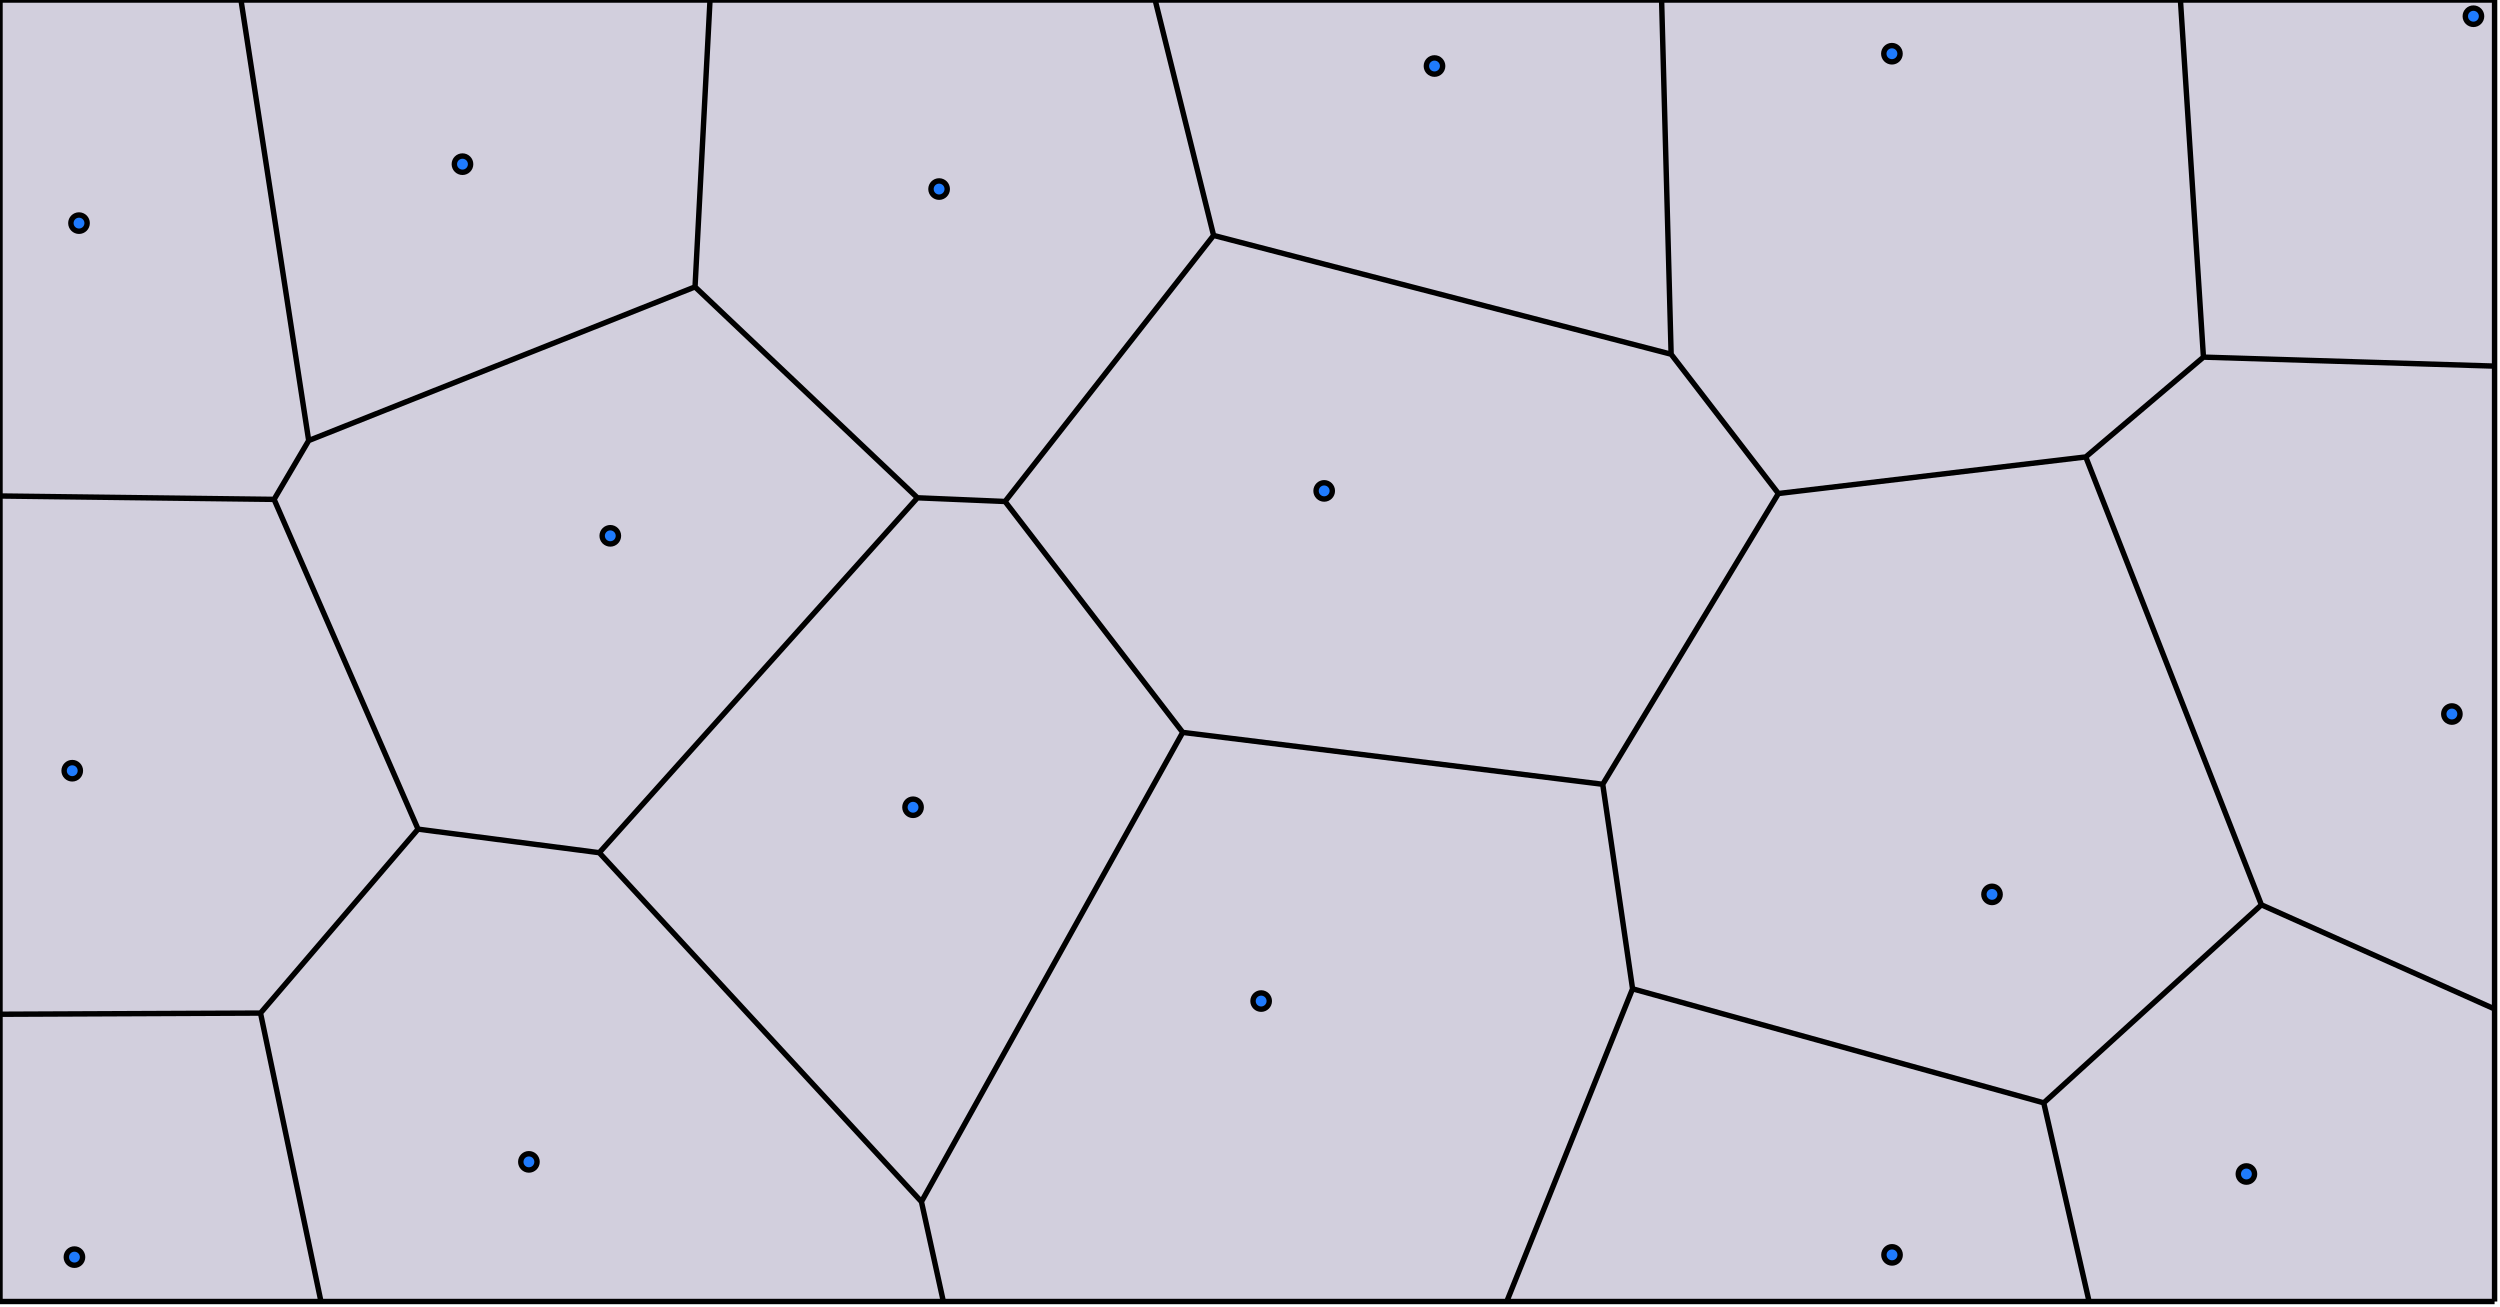
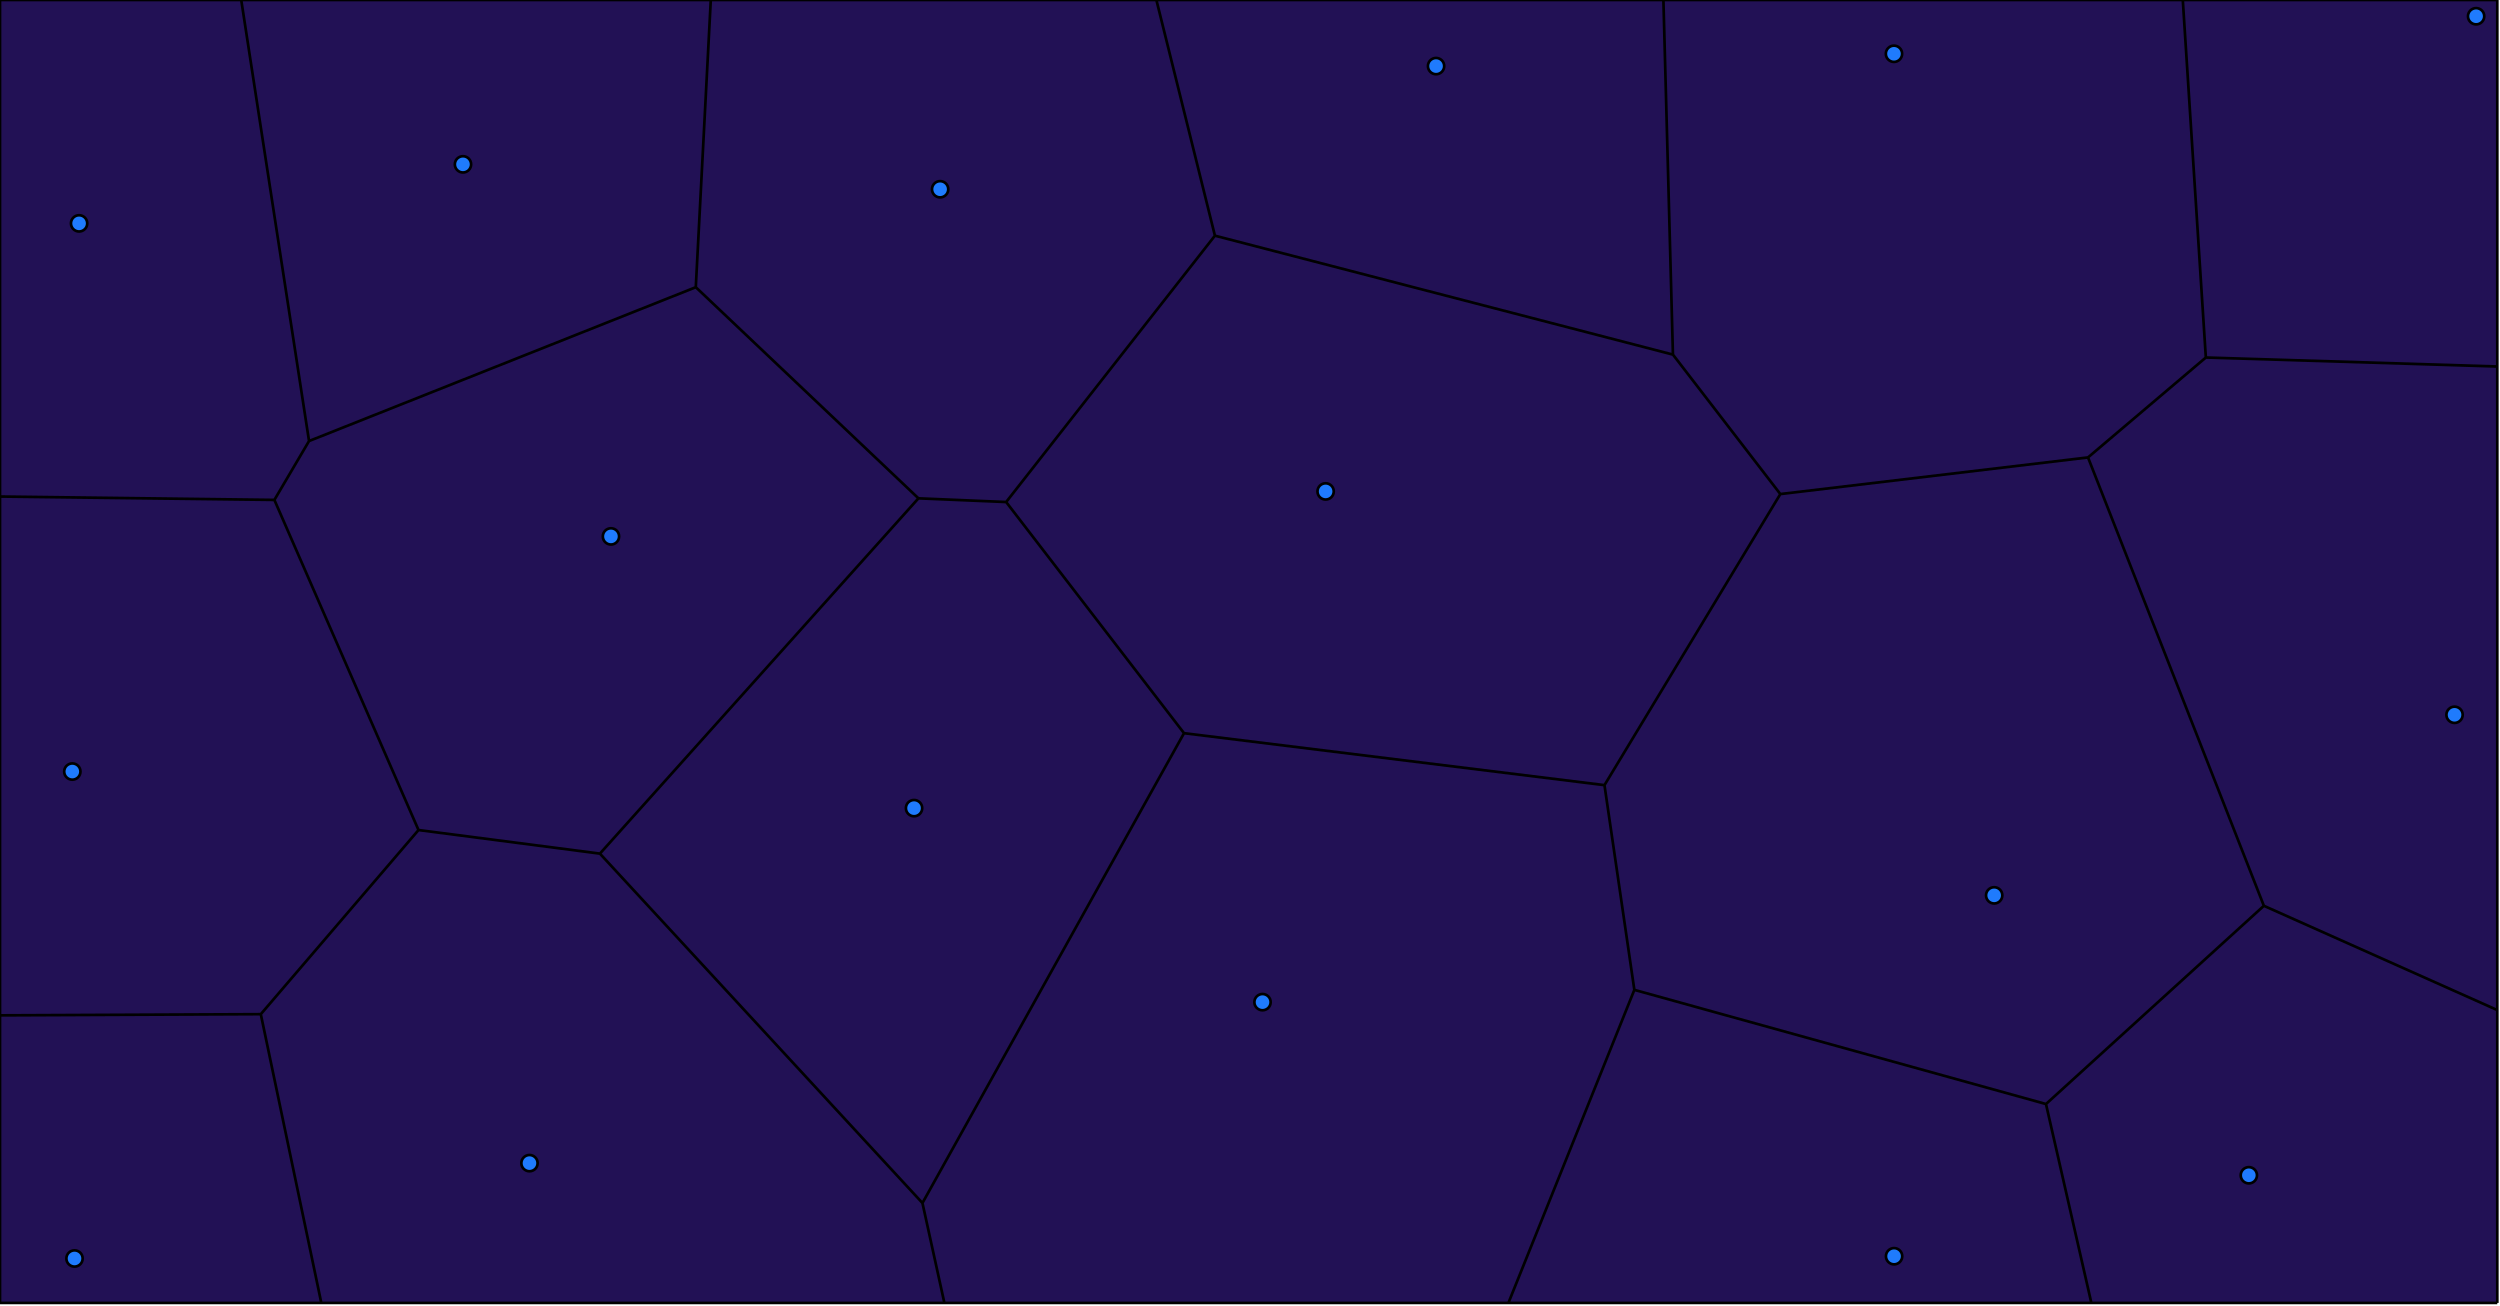
<svg xmlns="http://www.w3.org/2000/svg" id="main_svg" width="100%" height="100%">
  <g id="svg_g_bezier_cells">
-     <path d="M 804.139 0 L 812.63 131.707 L 920 135.022 L 920 0 L 804.139 0 Z" fill="#221155" fill-opacity="0.2" />
-     <path d="M 612.799 0 L 616.312 130.636 L 655.874 182.013 L 769.224 168.517 L 812.63 131.707 L 804.139 0 L 612.799 0 Z" fill="#221155" fill-opacity="0.2" />
-     <path d="M 426.013 0 L 447.575 86.823 L 616.312 130.636 L 612.799 0 L 426.013 0 Z" fill="#221155" fill-opacity="0.2" />
-     <path d="M 88.871 0 L 113.848 162.476 L 256.328 105.806 L 261.853 0 L 88.871 0 Z" fill="#221155" fill-opacity="0.2" />
-     <path d="M 256.328 105.806 L 338.353 183.585 L 370.664 184.947 L 447.575 86.823 L 426.013 0 L 261.853 0 L 256.328 105.806 Z" fill="#221155" fill-opacity="0.2" />
-     <path d="M 0 182.92 L 101.081 184.168 L 113.848 162.476 L 88.871 0 L 0 0 L 0 182.92 Z" fill="#221155" fill-opacity="0.2" />
-     <path d="M 370.664 184.947 L 436.193 270.105 L 591.086 289.244 L 655.874 182.013 L 616.312 130.636 L 447.575 86.823 L 370.664 184.947 Z" fill="#221155" fill-opacity="0.2" />
-     <path d="M 101.081 184.168 L 154.178 305.787 L 221.007 314.475 L 338.353 183.585 L 256.328 105.806 L 113.848 162.476 L 101.081 184.168 Z" fill="#221155" fill-opacity="0.2" />
-     <path d="M 769.224 168.517 L 834.008 333.697 L 920 372.111 L 920 135.022 L 812.63 131.707 L 769.224 168.517 Z" fill="#221155" fill-opacity="0.2" />
-     <path d="M 0 374.055 L 96.075 373.622 L 154.178 305.787 L 101.081 184.168 L 0 182.92 L 0 374.055 Z" fill="#221155" fill-opacity="0.2" />
-     <path d="M 221.007 314.475 L 339.826 443.191 L 436.193 270.105 L 370.664 184.947 L 338.353 183.585 L 221.007 314.475 Z" fill="#221155" fill-opacity="0.2" />
-     <path d="M 591.086 289.244 L 602.094 364.669 L 753.736 406.728 L 834.008 333.697 L 769.224 168.517 L 655.874 182.013 L 591.086 289.244 Z" fill="#221155" fill-opacity="0.2" />
-     <path d="M 339.826 443.191 L 347.91 480 L 555.695 480 L 602.094 364.669 L 591.086 289.244 L 436.193 270.105 L 339.826 443.191 Z" fill="#221155" fill-opacity="0.2" />
-     <path d="M 96.075 373.622 L 118.37 480 L 347.91 480 L 339.826 443.191 L 221.007 314.475 L 154.178 305.787 L 96.075 373.622 Z" fill="#221155" fill-opacity="0.2" />
-     <path d="M 753.736 406.728 L 770.456 480 L 920 480 L 920 372.111 L 834.008 333.697 L 753.736 406.728 Z" fill="#221155" fill-opacity="0.2" />
-     <path d="M 770.456 480 L 753.736 406.728 L 602.094 364.669 L 555.695 480 L 770.456 480 Z" fill="#221155" fill-opacity="0.2" />
-     <path d="M 118.37 480 L 96.075 373.622 L 0 374.055 L 0 480 L 118.37 480 Z" fill="#221155" fill-opacity="0.2" />
+     <path d="M 804.139 0 L 812.63 131.707 L 920 135.022 L 920 0 L 804.139 0 Z" fill="#221155" fillOpacity="0.2" />
+     <path d="M 612.799 0 L 616.312 130.636 L 655.874 182.013 L 769.224 168.517 L 812.63 131.707 L 804.139 0 L 612.799 0 Z" fill="#221155" fillOpacity="0.2" />
+     <path d="M 426.013 0 L 447.575 86.823 L 616.312 130.636 L 612.799 0 L 426.013 0 Z" fill="#221155" fillOpacity="0.2" />
+     <path d="M 88.871 0 L 113.848 162.476 L 256.328 105.806 L 261.853 0 L 88.871 0 Z" fill="#221155" fillOpacity="0.2" />
+     <path d="M 256.328 105.806 L 338.353 183.585 L 370.664 184.947 L 447.575 86.823 L 426.013 0 L 261.853 0 L 256.328 105.806 Z" fill="#221155" fillOpacity="0.2" />
+     <path d="M 0 182.92 L 101.081 184.168 L 113.848 162.476 L 88.871 0 L 0 0 L 0 182.92 Z" fill="#221155" fillOpacity="0.2" />
+     <path d="M 370.664 184.947 L 436.193 270.105 L 591.086 289.244 L 655.874 182.013 L 616.312 130.636 L 447.575 86.823 L 370.664 184.947 Z" fill="#221155" fillOpacity="0.2" />
+     <path d="M 101.081 184.168 L 154.178 305.787 L 221.007 314.475 L 338.353 183.585 L 256.328 105.806 L 113.848 162.476 L 101.081 184.168 Z" fill="#221155" fillOpacity="0.2" />
+     <path d="M 769.224 168.517 L 834.008 333.697 L 920 372.111 L 920 135.022 L 812.63 131.707 L 769.224 168.517 Z" fill="#221155" fillOpacity="0.2" />
+     <path d="M 0 374.055 L 96.075 373.622 L 154.178 305.787 L 101.081 184.168 L 0 182.92 L 0 374.055 Z" fill="#221155" fillOpacity="0.2" />
+     <path d="M 221.007 314.475 L 339.826 443.191 L 436.193 270.105 L 370.664 184.947 L 338.353 183.585 L 221.007 314.475 Z" fill="#221155" fillOpacity="0.2" />
+     <path d="M 591.086 289.244 L 602.094 364.669 L 753.736 406.728 L 834.008 333.697 L 769.224 168.517 L 655.874 182.013 L 591.086 289.244 Z" fill="#221155" fillOpacity="0.2" />
+     <path d="M 339.826 443.191 L 347.91 480 L 555.695 480 L 602.094 364.669 L 591.086 289.244 L 436.193 270.105 L 339.826 443.191 Z" fill="#221155" fillOpacity="0.2" />
+     <path d="M 96.075 373.622 L 118.37 480 L 347.91 480 L 339.826 443.191 L 221.007 314.475 L 154.178 305.787 L 96.075 373.622 Z" fill="#221155" fillOpacity="0.2" />
+     <path d="M 753.736 406.728 L 770.456 480 L 920 480 L 920 372.111 L 834.008 333.697 L 753.736 406.728 Z" fill="#221155" fillOpacity="0.2" />
+     <path d="M 770.456 480 L 753.736 406.728 L 602.094 364.669 L 555.695 480 L 770.456 480 Z" fill="#221155" fillOpacity="0.2" />
+     <path d="M 118.37 480 L 96.075 373.622 L 0 374.055 L 0 480 L 118.37 480 Z" fill="#221155" fillOpacity="0.2" />
  </g>
  <g id="svg_g_edges">
-     <path id="svg_path_edges" d="M 804.139 0 L 812.63 131.707 M 612.799 0 L 616.312 130.636 M 426.013 0 L 447.575 86.823 M 261.853 0 L 256.328 105.806 M 113.848 162.476 L 88.871 0 M 447.575 86.823 L 616.312 130.636 M 447.575 86.823 L 370.664 184.947 M 256.328 105.806 L 113.848 162.476 M 256.328 105.806 L 338.353 183.585 M 812.63 131.707 L 920 135.022 M 616.312 130.636 L 655.874 182.013 M 113.848 162.476 L 101.081 184.168 M 101.081 184.168 L 0 182.92 M 812.63 131.707 L 769.224 168.517 M 338.353 183.585 L 221.007 314.475 M 338.353 183.585 L 370.664 184.947 M 370.664 184.947 L 436.193 270.105 M 101.081 184.168 L 154.178 305.787 M 769.224 168.517 L 655.874 182.013 M 769.224 168.517 L 834.008 333.697 M 655.874 182.013 L 591.086 289.244 M 436.193 270.105 L 591.086 289.244 M 436.193 270.105 L 339.826 443.191 M 221.007 314.475 L 154.178 305.787 M 221.007 314.475 L 339.826 443.191 M 834.008 333.697 L 753.736 406.728 M 834.008 333.697 L 920 372.111 M 154.178 305.787 L 96.075 373.622 M 591.086 289.244 L 602.094 364.669 M 753.736 406.728 L 602.094 364.669 M 96.075 373.622 L 0 374.055 M 753.736 406.728 L 770.456 480 M 96.075 373.622 L 118.37 480 M 602.094 364.669 L 555.695 480 M 339.826 443.191 L 347.91 480 M 0 374.055 L 0 480 M 0 480 L 118.37 480 M 555.695 480 L 770.456 480 M 770.456 480 L 920 480 M 920 480 L 920 372.111 M 118.37 480 L 347.91 480 M 347.91 480 L 555.695 480 M 0 182.92 L 0 374.055 M 920 372.111 L 920 135.022 M 88.871 0 L 0 0 M 0 0 L 0 182.92 M 426.013 0 L 261.853 0 M 261.853 0 L 88.871 0 M 612.799 0 L 426.013 0 M 804.139 0 L 612.799 0 M 920 135.022 L 920 0 M 920 0 L 804.139 0 " stroke="black" stroke-width="2" />
+     <path id="svg_path_edges" d="M 804.139 0 L 812.63 131.707 M 612.799 0 L 616.312 130.636 M 426.013 0 L 447.575 86.823 M 261.853 0 L 256.328 105.806 M 113.848 162.476 L 88.871 0 M 447.575 86.823 L 616.312 130.636 M 447.575 86.823 L 370.664 184.947 M 256.328 105.806 L 113.848 162.476 M 256.328 105.806 L 338.353 183.585 M 812.63 131.707 L 920 135.022 M 616.312 130.636 L 655.874 182.013 M 113.848 162.476 L 101.081 184.168 M 101.081 184.168 L 0 182.92 M 812.63 131.707 L 769.224 168.517 M 338.353 183.585 L 221.007 314.475 M 338.353 183.585 L 370.664 184.947 M 370.664 184.947 L 436.193 270.105 M 101.081 184.168 L 154.178 305.787 M 769.224 168.517 L 655.874 182.013 M 769.224 168.517 L 834.008 333.697 M 655.874 182.013 L 591.086 289.244 M 436.193 270.105 L 591.086 289.244 M 436.193 270.105 L 339.826 443.191 M 221.007 314.475 L 154.178 305.787 M 221.007 314.475 L 339.826 443.191 M 834.008 333.697 L 753.736 406.728 M 834.008 333.697 L 920 372.111 M 154.178 305.787 L 96.075 373.622 M 591.086 289.244 L 602.094 364.669 M 753.736 406.728 L 602.094 364.669 M 96.075 373.622 L 0 374.055 M 753.736 406.728 L 770.456 480 M 96.075 373.622 L 118.37 480 M 602.094 364.669 L 555.695 480 M 339.826 443.191 L 347.91 480 M 0 374.055 L 0 480 M 0 480 L 118.37 480 M 555.695 480 L 770.456 480 M 770.456 480 L 920 480 M 920 480 L 920 372.111 M 118.37 480 L 347.91 480 M 347.91 480 L 555.695 480 M 0 182.92 L 0 374.055 M 920 372.111 L 920 135.022 M 88.871 0 L 0 0 M 0 0 L 0 182.92 M 426.013 0 L 261.853 0 M 261.853 0 L 88.871 0 M 612.799 0 L 426.013 0 M 804.139 0 L 612.799 0 M 920 135.022 L 920 0 M 920 0 L 804.139 0 " stroke="black" strokeWidth="2" />
  </g>
  <g id="svg_g_seeds">
-     <circle id="c_0" cx="465.112" cy="369.189" r="3" stroke="black" stroke-width="2" fill="#1F7BFD" />
-     <circle id="c_1" cx="904.255" cy="263.331" r="3" stroke="black" stroke-width="2" fill="#1F7BFD" />
-     <circle id="c_2" cx="29.138" cy="82.287" r="3" stroke="black" stroke-width="2" fill="#1F7BFD" />
-     <circle id="c_3" cx="346.342" cy="69.724" r="3" stroke="black" stroke-width="2" fill="#1F7BFD" />
-     <circle id="c_4" cx="195.06" cy="428.497" r="3" stroke="black" stroke-width="2" fill="#1F7BFD" />
-     <circle id="c_5" cx="697.74" cy="19.813" r="3" stroke="black" stroke-width="2" fill="#1F7BFD" />
-     <circle id="c_6" cx="734.654" cy="329.848" r="3" stroke="black" stroke-width="2" fill="#1F7BFD" />
-     <circle id="c_7" cx="26.644" cy="284.242" r="3" stroke="black" stroke-width="2" fill="#1F7BFD" />
-     <circle id="c_8" cx="170.561" cy="60.545" r="3" stroke="black" stroke-width="2" fill="#1F7BFD" />
-     <circle id="c_9" cx="697.78" cy="462.795" r="3" stroke="black" stroke-width="2" fill="#1F7BFD" />
-     <circle id="c_10" cx="27.454" cy="463.625" r="3" stroke="black" stroke-width="2" fill="#1F7BFD" />
-     <circle id="c_11" cx="488.361" cy="181.04" r="3" stroke="black" stroke-width="2" fill="#1F7BFD" />
-     <circle id="c_12" cx="529.046" cy="24.35" r="3" stroke="black" stroke-width="2" fill="#1F7BFD" />
-     <circle id="c_13" cx="225.077" cy="197.61" r="3" stroke="black" stroke-width="2" fill="#1F7BFD" />
-     <circle id="c_14" cx="912.201" cy="5.986" r="3" stroke="black" stroke-width="2" fill="#1F7BFD" />
-     <circle id="c_15" cx="336.735" cy="297.715" r="3" stroke="black" stroke-width="2" fill="#1F7BFD" />
-     <circle id="c_16" cx="828.474" cy="432.971" r="3" stroke="black" stroke-width="2" fill="#1F7BFD" />
+     <circle id="c_0" cx="465.112" cy="369.189" r="3" stroke="black" strokeWidth="2" fill="#1F7BFD" />
+     <circle id="c_1" cx="904.255" cy="263.331" r="3" stroke="black" strokeWidth="2" fill="#1F7BFD" />
+     <circle id="c_2" cx="29.138" cy="82.287" r="3" stroke="black" strokeWidth="2" fill="#1F7BFD" />
+     <circle id="c_3" cx="346.342" cy="69.724" r="3" stroke="black" strokeWidth="2" fill="#1F7BFD" />
+     <circle id="c_4" cx="195.06" cy="428.497" r="3" stroke="black" strokeWidth="2" fill="#1F7BFD" />
+     <circle id="c_5" cx="697.74" cy="19.813" r="3" stroke="black" strokeWidth="2" fill="#1F7BFD" />
+     <circle id="c_6" cx="734.654" cy="329.848" r="3" stroke="black" strokeWidth="2" fill="#1F7BFD" />
+     <circle id="c_7" cx="26.644" cy="284.242" r="3" stroke="black" strokeWidth="2" fill="#1F7BFD" />
+     <circle id="c_8" cx="170.561" cy="60.545" r="3" stroke="black" strokeWidth="2" fill="#1F7BFD" />
+     <circle id="c_9" cx="697.78" cy="462.795" r="3" stroke="black" strokeWidth="2" fill="#1F7BFD" />
+     <circle id="c_10" cx="27.454" cy="463.625" r="3" stroke="black" strokeWidth="2" fill="#1F7BFD" />
+     <circle id="c_11" cx="488.361" cy="181.04" r="3" stroke="black" strokeWidth="2" fill="#1F7BFD" />
+     <circle id="c_12" cx="529.046" cy="24.35" r="3" stroke="black" strokeWidth="2" fill="#1F7BFD" />
+     <circle id="c_13" cx="225.077" cy="197.61" r="3" stroke="black" strokeWidth="2" fill="#1F7BFD" />
+     <circle id="c_14" cx="912.201" cy="5.986" r="3" stroke="black" strokeWidth="2" fill="#1F7BFD" />
+     <circle id="c_15" cx="336.735" cy="297.715" r="3" stroke="black" strokeWidth="2" fill="#1F7BFD" />
+     <circle id="c_16" cx="828.474" cy="432.971" r="3" stroke="black" strokeWidth="2" fill="#1F7BFD" />
  </g>
</svg>
